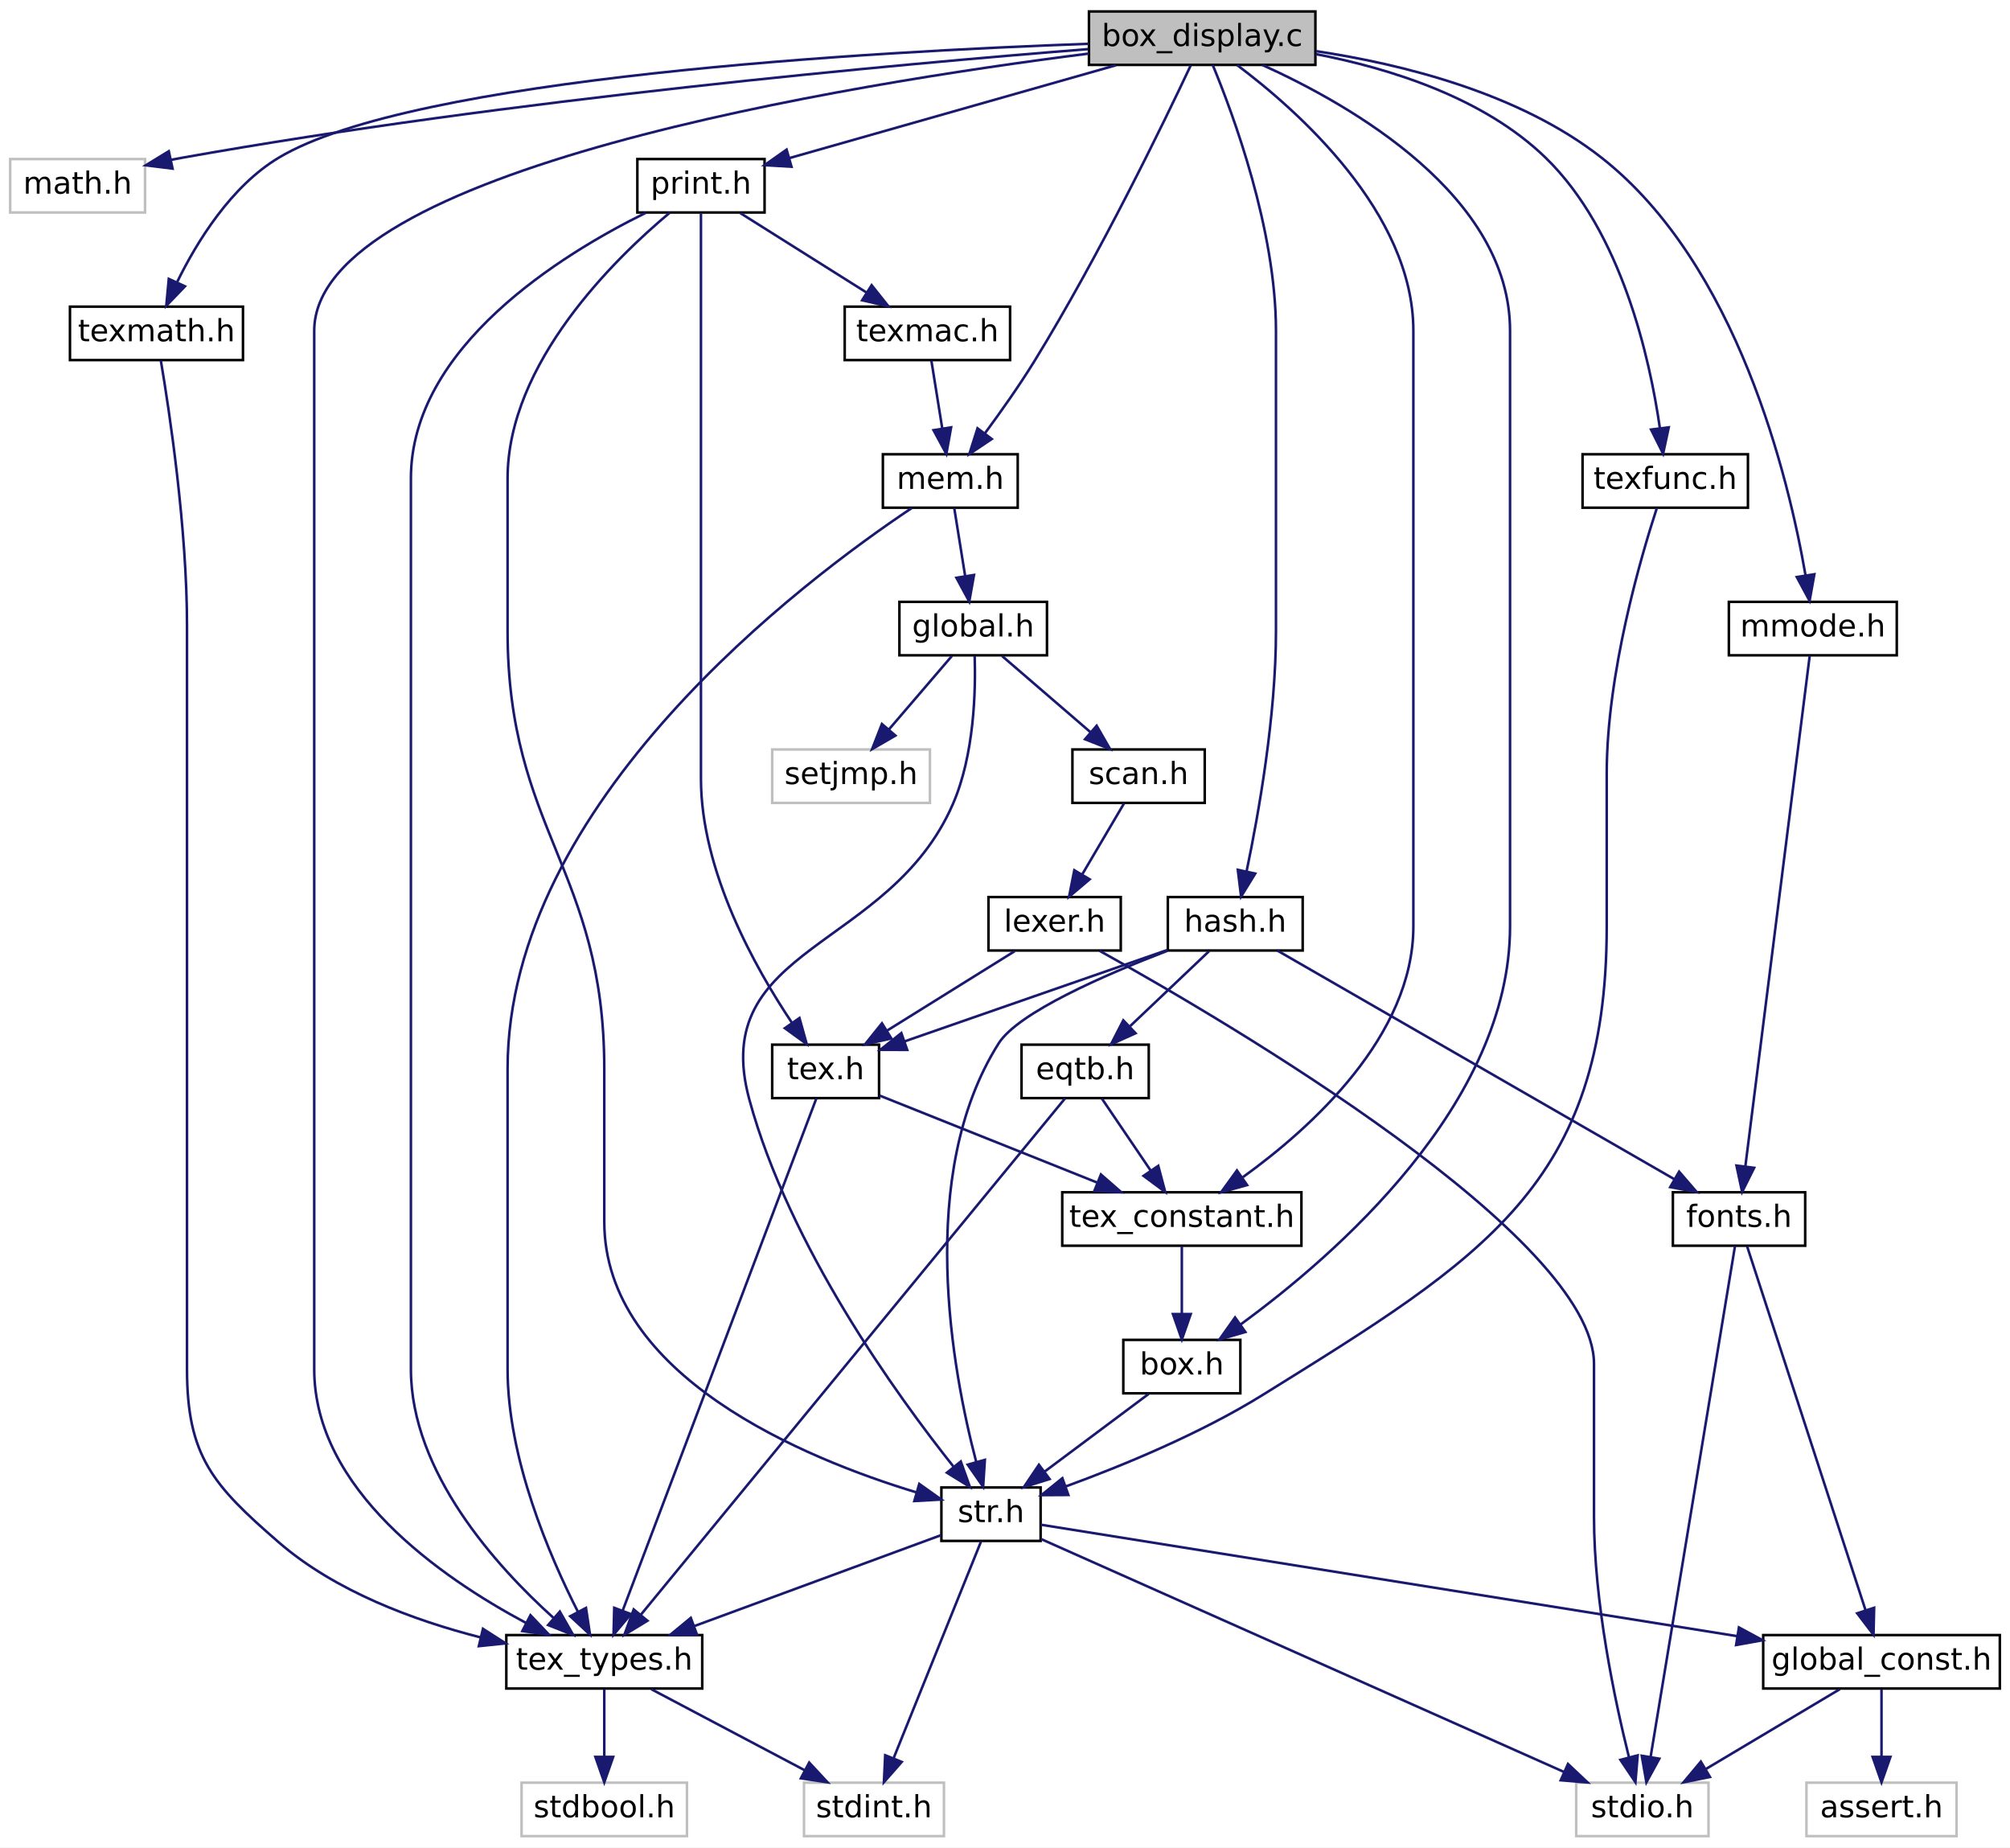
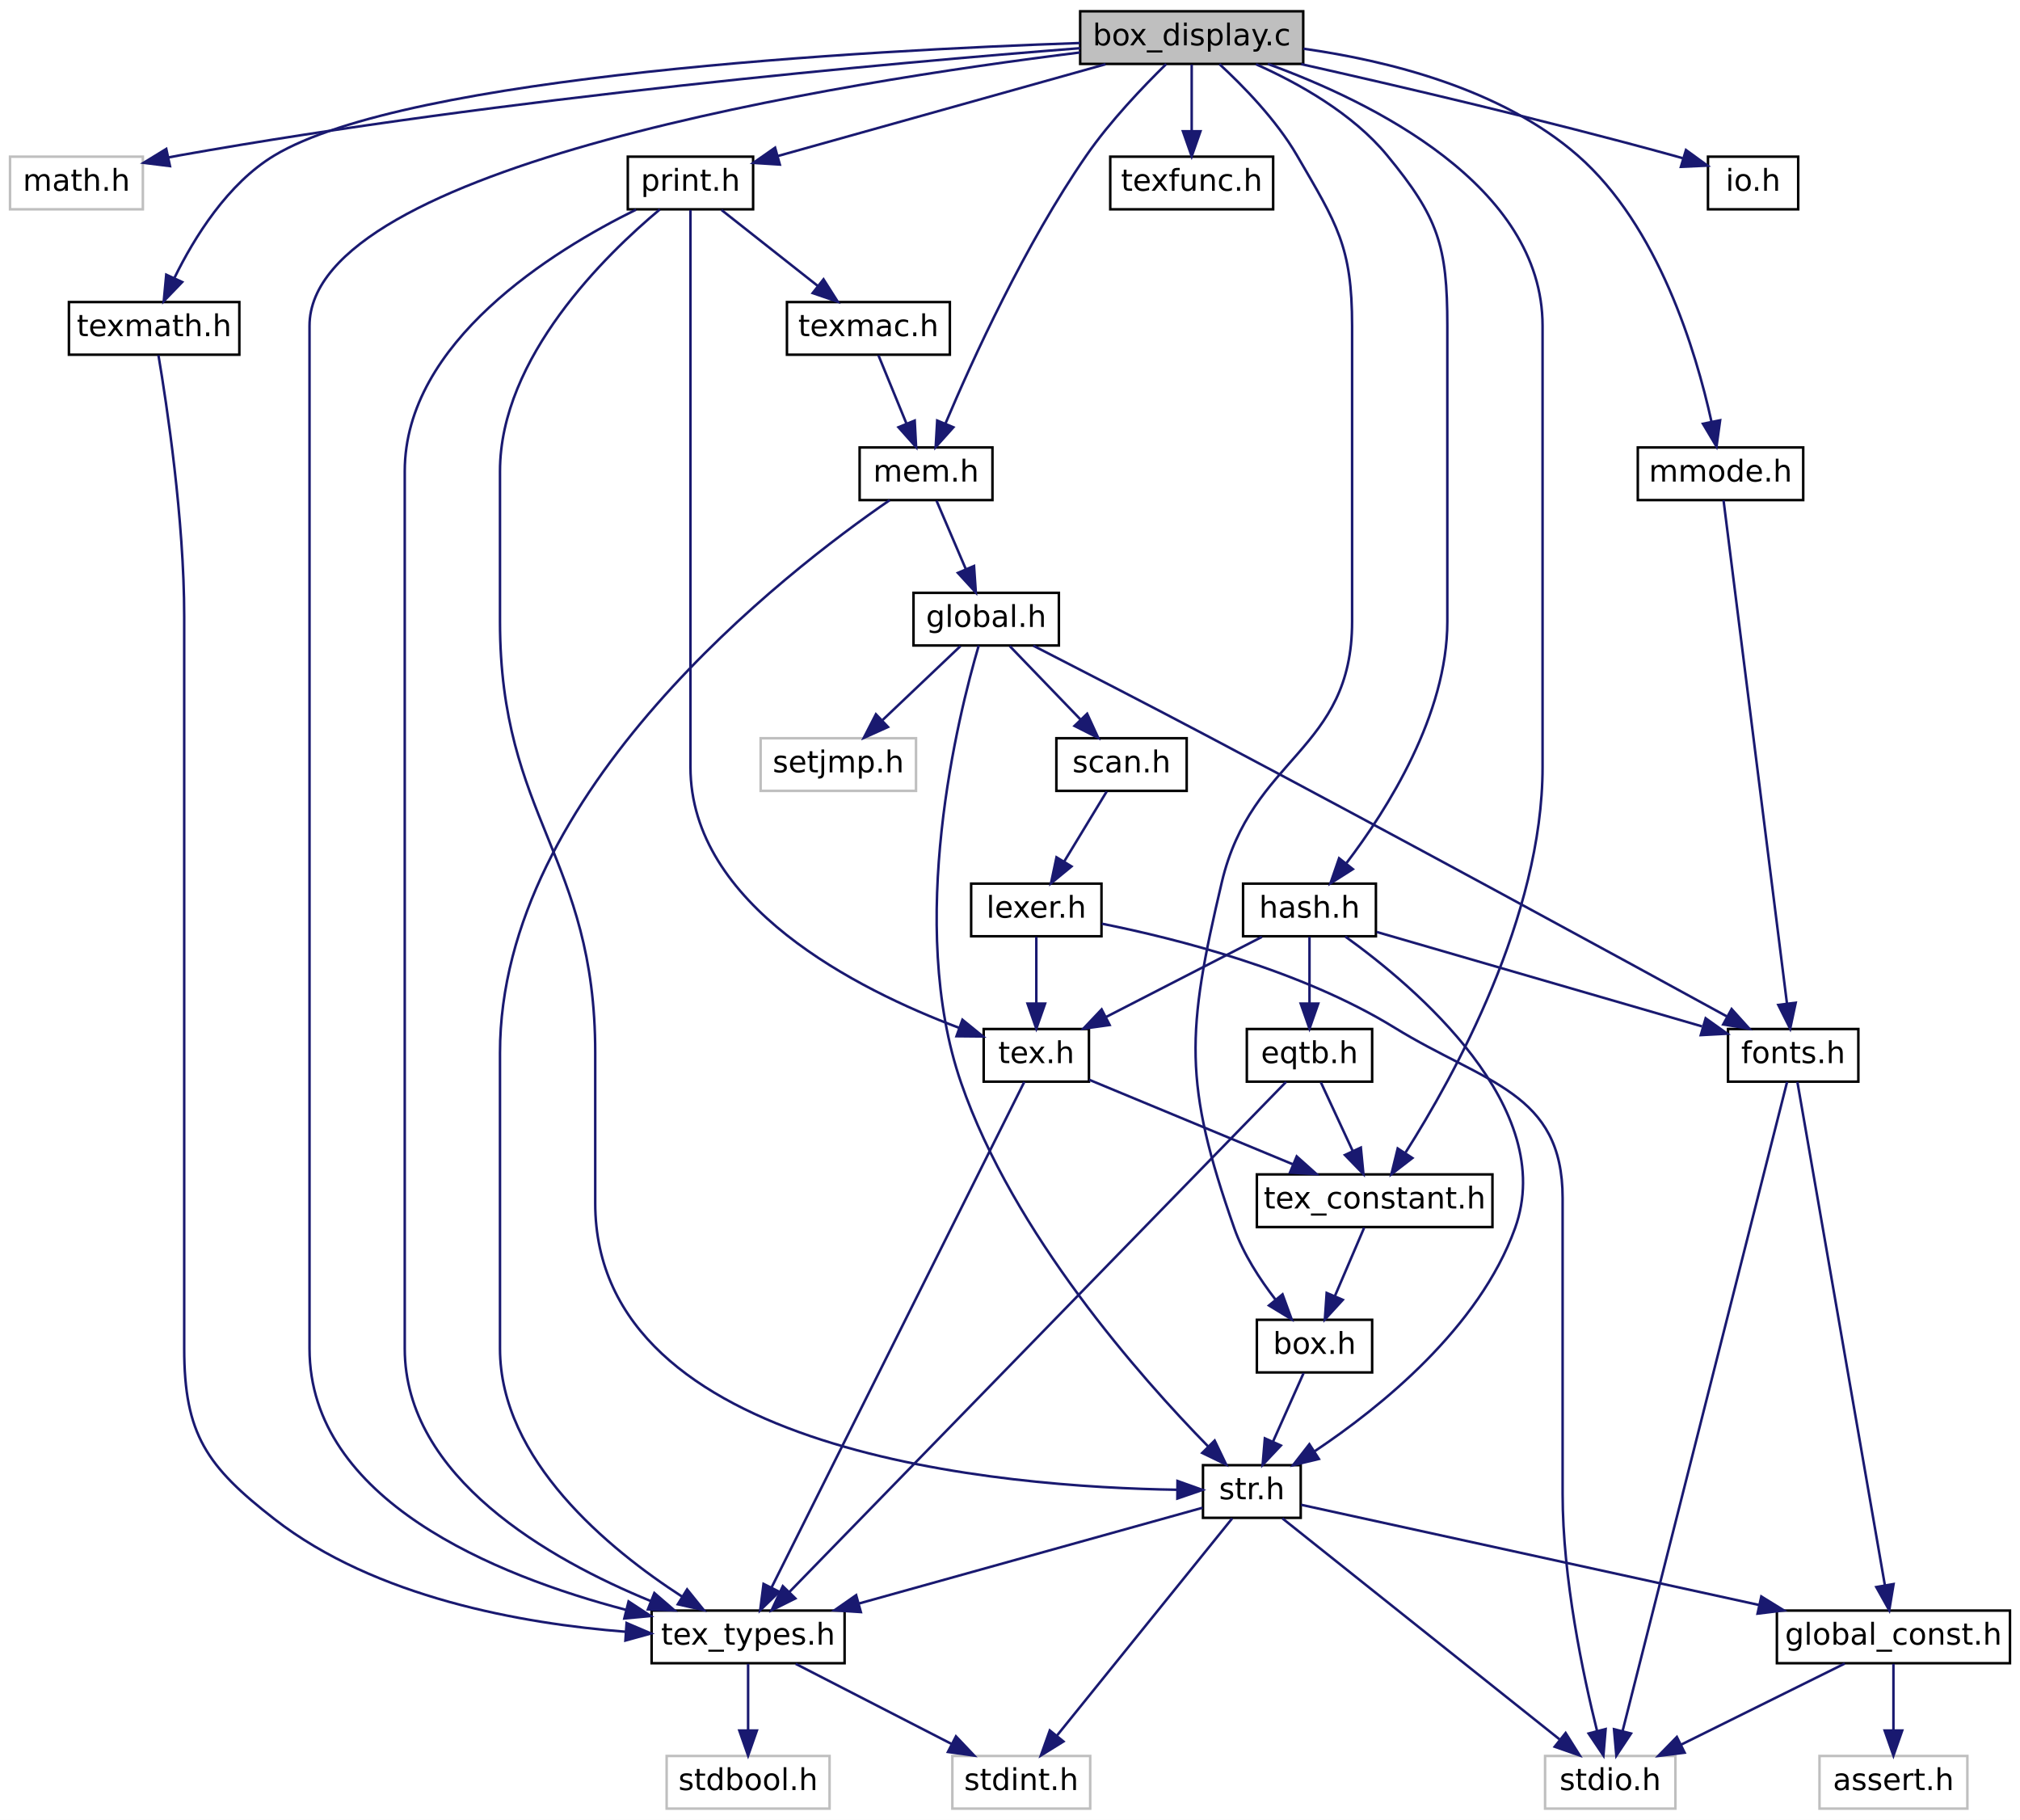
- <svg xmlns="http://www.w3.org/2000/svg" xmlns:xlink="http://www.w3.org/1999/xlink" width="790pt" height="726pt" viewBox="0.00 0.00 790.00 726.00">
+ <svg xmlns="http://www.w3.org/2000/svg" xmlns:xlink="http://www.w3.org/1999/xlink" width="806pt" height="726pt" viewBox="0.00 0.00 806.00 726.00">
  <g id="graph0" class="graph" transform="scale(1 1) rotate(0) translate(4 722)">
-     <polygon fill="white" stroke="transparent" points="-4,4 -4,-722 786,-722 786,4 -4,4" />
+     <polygon fill="white" stroke="transparent" points="-4,4 -4,-722 802,-722 802,4 -4,4" />
    <g id="node1" class="node">
      <g id="a_node1">
        <a xlink:title=" ">
-           <polygon fill="#bfbfbf" stroke="black" points="424,-696.5 424,-717.5 513,-717.5 513,-696.5 424,-696.5" />
-           <text text-anchor="middle" x="468.5" y="-703.9" font-family="DejaVuSans" font-size="12.00">box_display.c</text>
+           <polygon fill="#bfbfbf" stroke="black" points="427,-696.5 427,-717.5 516,-717.5 516,-696.5 427,-696.5" />
+           <text text-anchor="middle" x="471.5" y="-703.9" font-family="DejaVuSans" font-size="12.00">box_display.c</text>
        </a>
      </g>
    </g>
    <g id="node2" class="node">
      <g id="a_node2">
        <a xlink:title=" ">
          <polygon fill="white" stroke="#bfbfbf" points="0,-638.5 0,-659.5 53,-659.5 53,-638.5 0,-638.5" />
          <text text-anchor="middle" x="26.5" y="-645.9" font-family="DejaVuSans" font-size="12.00">math.h</text>
        </a>
      </g>
    </g>
    <g id="edge1" class="edge">
-       <path fill="none" stroke="midnightblue" d="M423.73,-702.7C349.35,-696.81 195.81,-682.91 67.5,-660 66.06,-659.74 64.59,-659.46 63.11,-659.17" />
-       <polygon fill="midnightblue" stroke="midnightblue" points="63.82,-655.74 53.3,-657.05 62.34,-662.58 63.82,-655.74" />
+       <path fill="none" stroke="midnightblue" d="M427,-702.78C352.29,-696.95 197.11,-683.09 67.5,-660 66.06,-659.74 64.59,-659.47 63.11,-659.17" />
+       <polygon fill="midnightblue" stroke="midnightblue" points="63.82,-655.74 53.3,-657.05 62.34,-662.59 63.82,-655.74" />
    </g>
    <g id="node3" class="node">
      <g id="a_node3">
        <a xlink:href="tex__types_8h.html" target="_top" xlink:title=" ">
-           <polygon fill="white" stroke="black" points="195,-58.5 195,-79.5 272,-79.5 272,-58.5 195,-58.5" />
-           <text text-anchor="middle" x="233.5" y="-65.9" font-family="DejaVuSans" font-size="12.00">tex_types.h</text>
+           <polygon fill="white" stroke="black" points="256,-58.5 256,-79.5 333,-79.5 333,-58.5 256,-58.5" />
+           <text text-anchor="middle" x="294.5" y="-65.9" font-family="DejaVuSans" font-size="12.00">tex_types.h</text>
        </a>
      </g>
    </g>
    <g id="edge2" class="edge">
-       <path fill="none" stroke="midnightblue" d="M423.94,-700.95C329.86,-689.04 119.5,-655.34 119.5,-592 119.5,-592 119.5,-592 119.5,-184 119.5,-136.8 168.97,-102.31 202.74,-84.27" />
-       <polygon fill="midnightblue" stroke="midnightblue" points="204.49,-87.31 211.79,-79.63 201.29,-81.08 204.49,-87.31" />
+       <path fill="none" stroke="midnightblue" d="M426.92,-701.07C332.2,-689.35 119.5,-655.91 119.5,-592 119.5,-592 119.5,-592 119.5,-184 119.5,-123.49 193.86,-93.43 245.64,-79.83" />
+       <polygon fill="midnightblue" stroke="midnightblue" points="246.81,-83.14 255.66,-77.33 245.11,-76.35 246.81,-83.14" />
    </g>
    <g id="node6" class="node">
      <g id="a_node6">
        <a xlink:href="tex__constant_8h.html" target="_top" xlink:title=" ">
-           <polygon fill="white" stroke="black" points="413.5,-232.5 413.5,-253.5 507.5,-253.5 507.5,-232.5 413.5,-232.5" />
-           <text text-anchor="middle" x="460.5" y="-239.9" font-family="DejaVuSans" font-size="12.00">tex_constant.h</text>
+           <polygon fill="white" stroke="black" points="497.5,-232.5 497.5,-253.5 591.5,-253.5 591.5,-232.5 497.5,-232.5" />
+           <text text-anchor="middle" x="544.5" y="-239.9" font-family="DejaVuSans" font-size="12.00">tex_constant.h</text>
        </a>
      </g>
    </g>
    <g id="edge5" class="edge">
-       <path fill="none" stroke="midnightblue" d="M482.21,-696.45C505.78,-678.78 551.5,-638.52 551.5,-592 551.5,-592 551.5,-592 551.5,-358 551.5,-315 511.46,-278.89 484.5,-259.44" />
-       <polygon fill="midnightblue" stroke="midnightblue" points="486.15,-256.33 475.94,-253.5 482.16,-262.08 486.15,-256.33" />
+       <path fill="none" stroke="midnightblue" d="M501.88,-696.49C543.05,-681.49 611.5,-648.11 611.5,-592 611.5,-592 611.5,-592 611.5,-416 611.5,-356.43 576.18,-292.69 556.83,-262.23" />
+       <polygon fill="midnightblue" stroke="midnightblue" points="559.56,-260.03 551.17,-253.57 553.7,-263.85 559.56,-260.03" />
    </g>
    <g id="node7" class="node">
      <g id="a_node7">
        <a xlink:href="box_8h.html" target="_top" xlink:title=" ">
-           <polygon fill="white" stroke="black" points="437.5,-174.5 437.5,-195.5 483.5,-195.5 483.5,-174.5 437.5,-174.5" />
-           <text text-anchor="middle" x="460.5" y="-181.9" font-family="DejaVuSans" font-size="12.00">box.h</text>
-         </a>
-       </g>
-     </g>
-     <g id="edge46" class="edge">
-       <path fill="none" stroke="midnightblue" d="M492.12,-696.49C527.33,-680.57 589.5,-644.96 589.5,-592 589.5,-592 589.5,-592 589.5,-358 589.5,-288.2 520.66,-228.59 483.56,-201.53" />
-       <polygon fill="midnightblue" stroke="midnightblue" points="485.48,-198.6 475.3,-195.67 481.42,-204.31 485.48,-198.6" />
+           <polygon fill="white" stroke="black" points="497.5,-174.5 497.5,-195.5 543.5,-195.5 543.5,-174.5 497.5,-174.5" />
+           <text text-anchor="middle" x="520.5" y="-181.9" font-family="DejaVuSans" font-size="12.00">box.h</text>
+         </a>
+       </g>
+     </g>
+     <g id="edge47" class="edge">
+       <path fill="none" stroke="midnightblue" d="M482.57,-696.43C491.98,-687.76 505.24,-674.21 513.5,-660 529.46,-632.54 535.5,-623.76 535.5,-592 535.5,-592 535.5,-592 535.5,-474 535.5,-422.32 495.37,-420.3 483.5,-370 469.4,-310.27 468.13,-289.89 488.5,-232 492.1,-221.76 498.65,-211.7 504.89,-203.62" />
+       <polygon fill="midnightblue" stroke="midnightblue" points="507.74,-205.65 511.38,-195.7 502.33,-201.21 507.74,-205.65" />
    </g>
    <g id="node12" class="node">
      <g id="a_node12">
        <a xlink:href="mem_8h.html" target="_top" xlink:title=" ">
-           <polygon fill="white" stroke="black" points="343,-522.5 343,-543.5 396,-543.5 396,-522.5 343,-522.5" />
-           <text text-anchor="middle" x="369.5" y="-529.9" font-family="DejaVuSans" font-size="12.00">mem.h</text>
+           <polygon fill="white" stroke="black" points="339,-522.5 339,-543.5 392,-543.5 392,-522.5 339,-522.5" />
+           <text text-anchor="middle" x="365.5" y="-529.9" font-family="DejaVuSans" font-size="12.00">mem.h</text>
        </a>
      </g>
    </g>
    <g id="edge14" class="edge">
-       <path fill="none" stroke="midnightblue" d="M463.98,-696.26C453.86,-674.77 428.29,-621.83 402.5,-580 396.59,-570.41 389.36,-560.2 383.18,-551.83" />
-       <polygon fill="midnightblue" stroke="midnightblue" points="385.8,-549.49 376.99,-543.6 380.2,-553.7 385.8,-549.49" />
-     </g>
-     <g id="node18" class="node">
-       <g id="a_node18">
-         <a xlink:href="texfunc_8h.html" target="_top" xlink:title=" ">
-           <polygon fill="white" stroke="black" points="618,-522.5 618,-543.5 683,-543.5 683,-522.5 618,-522.5" />
-           <text text-anchor="middle" x="650.5" y="-529.9" font-family="DejaVuSans" font-size="12.00">texfunc.h</text>
-         </a>
-       </g>
-     </g>
-     <g id="edge25" class="edge">
-       <path fill="none" stroke="midnightblue" d="M513.12,-700.75C542.22,-695.15 579.17,-683.64 603.5,-660 633.37,-630.97 644.44,-581.2 648.4,-553.7" />
-       <polygon fill="midnightblue" stroke="midnightblue" points="651.88,-554.08 649.66,-543.72 644.93,-553.2 651.88,-554.08" />
+       <path fill="none" stroke="midnightblue" d="M461.32,-696.44C452.25,-687.56 438.97,-673.7 429.5,-660 404.97,-624.53 383.95,-578.36 373.19,-552.91" />
+       <polygon fill="midnightblue" stroke="midnightblue" points="376.41,-551.55 369.34,-543.66 369.95,-554.23 376.41,-551.55" />
    </g>
    <g id="node19" class="node">
      <g id="a_node19">
+         <a xlink:href="texfunc_8h.html" target="_top" xlink:title=" ">
+           <polygon fill="white" stroke="black" points="439,-638.5 439,-659.5 504,-659.5 504,-638.5 439,-638.5" />
+           <text text-anchor="middle" x="471.5" y="-645.9" font-family="DejaVuSans" font-size="12.00">texfunc.h</text>
+         </a>
+       </g>
+     </g>
+     <g id="edge28" class="edge">
+       <path fill="none" stroke="midnightblue" d="M471.5,-696.25C471.5,-688.94 471.5,-678.69 471.5,-669.7" />
+       <polygon fill="midnightblue" stroke="midnightblue" points="475,-669.64 471.5,-659.64 468,-669.64 475,-669.64" />
+     </g>
+     <g id="node20" class="node">
+       <g id="a_node20">
        <a xlink:href="texmath_8h.html" target="_top" xlink:title=" ">
          <polygon fill="white" stroke="black" points="23.5,-580.5 23.5,-601.5 91.5,-601.5 91.5,-580.5 23.5,-580.5" />
          <text text-anchor="middle" x="57.5" y="-587.9" font-family="DejaVuSans" font-size="12.00">texmath.h</text>
        </a>
      </g>
    </g>
-     <g id="edge27" class="edge">
-       <path fill="none" stroke="midnightblue" d="M423.9,-704.79C339.08,-701.76 158.25,-691.7 105.5,-660 86.8,-648.77 73.47,-627.14 65.67,-611.28" />
-       <polygon fill="midnightblue" stroke="midnightblue" points="68.7,-609.49 61.35,-601.86 62.34,-612.41 68.7,-609.49" />
-     </g>
-     <g id="node20" class="node">
-       <g id="a_node20">
+     <g id="edge29" class="edge">
+       <path fill="none" stroke="midnightblue" d="M426.87,-704.84C341.49,-701.9 158.76,-691.97 105.5,-660 86.8,-648.78 73.46,-627.15 65.67,-611.29" />
+       <polygon fill="midnightblue" stroke="midnightblue" points="68.7,-609.49 61.34,-601.86 62.33,-612.41 68.7,-609.49" />
+     </g>
+     <g id="node21" class="node">
+       <g id="a_node21">
        <a xlink:href="print_8h.html" target="_top" xlink:title=" ">
          <polygon fill="white" stroke="black" points="246.5,-638.5 246.5,-659.5 296.5,-659.5 296.5,-638.5 246.5,-638.5" />
          <text text-anchor="middle" x="271.5" y="-645.9" font-family="DejaVuSans" font-size="12.00">print.h</text>
        </a>
      </g>
    </g>
-     <g id="edge29" class="edge">
-       <path fill="none" stroke="midnightblue" d="M434.63,-696.37C398.74,-686.17 342.33,-670.13 306.14,-659.85" />
-       <polygon fill="midnightblue" stroke="midnightblue" points="307.08,-656.48 296.5,-657.11 305.16,-663.21 307.08,-656.48" />
-     </g>
-     <g id="node22" class="node">
-       <g id="a_node22">
+     <g id="edge31" class="edge">
+       <path fill="none" stroke="midnightblue" d="M437.12,-696.37C400.57,-686.14 343.09,-670.04 306.36,-659.76" />
+       <polygon fill="midnightblue" stroke="midnightblue" points="307.16,-656.35 296.58,-657.02 305.27,-663.09 307.16,-656.35" />
+     </g>
+     <g id="node23" class="node">
+       <g id="a_node23">
        <a xlink:href="hash_8h.html" target="_top" xlink:title=" ">
-           <polygon fill="white" stroke="black" points="455,-348.5 455,-369.5 508,-369.5 508,-348.5 455,-348.5" />
-           <text text-anchor="middle" x="481.5" y="-355.9" font-family="DejaVuSans" font-size="12.00">hash.h</text>
-         </a>
-       </g>
-     </g>
-     <g id="edge35" class="edge">
-       <path fill="none" stroke="midnightblue" d="M472.65,-696.45C480.67,-677.12 497.5,-631.82 497.5,-592 497.5,-592 497.5,-592 497.5,-474 497.5,-440.66 490.71,-402.36 485.97,-379.73" />
-       <polygon fill="midnightblue" stroke="midnightblue" points="489.34,-378.72 483.79,-369.7 482.5,-380.21 489.34,-378.72" />
+           <polygon fill="white" stroke="black" points="492,-348.5 492,-369.5 545,-369.5 545,-348.5 492,-348.5" />
+           <text text-anchor="middle" x="518.5" y="-355.9" font-family="DejaVuSans" font-size="12.00">hash.h</text>
+         </a>
+       </g>
+     </g>
+     <g id="edge37" class="edge">
+       <path fill="none" stroke="midnightblue" d="M497.15,-696.37C514.12,-688.81 535.71,-676.75 549.5,-660 569.87,-635.25 573.5,-624.05 573.5,-592 573.5,-592 573.5,-592 573.5,-474 573.5,-436.89 549.57,-399.13 533.28,-377.73" />
+       <polygon fill="midnightblue" stroke="midnightblue" points="535.8,-375.28 526.85,-369.61 530.31,-379.62 535.8,-375.28" />
    </g>
    <g id="node25" class="node">
      <g id="a_node25">
        <a xlink:href="mmode_8h.html" target="_top" xlink:title=" ">
-           <polygon fill="white" stroke="black" points="675.5,-464.5 675.5,-485.5 741.5,-485.5 741.5,-464.5 675.5,-464.5" />
-           <text text-anchor="middle" x="708.5" y="-471.9" font-family="DejaVuSans" font-size="12.00">mmode.h</text>
+           <polygon fill="white" stroke="black" points="649.5,-522.5 649.5,-543.5 715.5,-543.5 715.5,-522.5 649.5,-522.5" />
+           <text text-anchor="middle" x="682.5" y="-529.9" font-family="DejaVuSans" font-size="12.00">mmode.h</text>
        </a>
      </g>
    </g>
    <g id="edge44" class="edge">
-       <path fill="none" stroke="midnightblue" d="M513.19,-701.91C547.05,-696.82 593.12,-685.45 625.5,-660 678.92,-618.02 699.03,-534.1 705.65,-495.84" />
-       <polygon fill="midnightblue" stroke="midnightblue" points="709.11,-496.35 707.23,-485.93 702.2,-495.25 709.11,-496.35" />
+       <path fill="none" stroke="midnightblue" d="M516.07,-702.57C549.67,-697.84 595.03,-686.62 625.5,-660 657.76,-631.81 672.74,-581.71 678.86,-553.94" />
+       <polygon fill="midnightblue" stroke="midnightblue" points="682.35,-554.34 680.9,-543.84 675.49,-552.95 682.35,-554.34" />
+     </g>
+     <g id="node26" class="node">
+       <g id="a_node26">
+         <a xlink:href="io_8h.html" target="_top" xlink:title=" ">
+           <polygon fill="white" stroke="black" points="677.5,-638.5 677.5,-659.5 713.5,-659.5 713.5,-638.5 677.5,-638.5" />
+           <text text-anchor="middle" x="695.5" y="-645.9" font-family="DejaVuSans" font-size="12.00">io.h</text>
+         </a>
+       </g>
+     </g>
+     <g id="edge46" class="edge">
+       <path fill="none" stroke="midnightblue" d="M515.18,-696.42C554.24,-687.65 612.94,-673.94 663.5,-660 664.76,-659.65 666.05,-659.29 667.35,-658.91" />
+       <polygon fill="midnightblue" stroke="midnightblue" points="668.72,-662.16 677.29,-655.93 666.7,-655.45 668.72,-662.16" />
    </g>
    <g id="node4" class="node">
      <g id="a_node4">
        <a xlink:title=" ">
-           <polygon fill="white" stroke="#bfbfbf" points="201,-0.5 201,-21.5 266,-21.5 266,-0.5 201,-0.5" />
-           <text text-anchor="middle" x="233.5" y="-7.9" font-family="DejaVuSans" font-size="12.00">stdbool.h</text>
+           <polygon fill="white" stroke="#bfbfbf" points="262,-0.5 262,-21.5 327,-21.5 327,-0.5 262,-0.5" />
+           <text text-anchor="middle" x="294.5" y="-7.9" font-family="DejaVuSans" font-size="12.00">stdbool.h</text>
        </a>
      </g>
    </g>
    <g id="edge3" class="edge">
-       <path fill="none" stroke="midnightblue" d="M233.5,-58.25C233.5,-50.94 233.5,-40.69 233.5,-31.7" />
-       <polygon fill="midnightblue" stroke="midnightblue" points="237,-31.64 233.5,-21.64 230,-31.64 237,-31.64" />
+       <path fill="none" stroke="midnightblue" d="M294.5,-58.25C294.5,-50.94 294.5,-40.69 294.5,-31.7" />
+       <polygon fill="midnightblue" stroke="midnightblue" points="298,-31.64 294.5,-21.64 291,-31.64 298,-31.64" />
    </g>
    <g id="node5" class="node">
      <g id="a_node5">
        <a xlink:title=" ">
-           <polygon fill="white" stroke="#bfbfbf" points="312,-0.5 312,-21.5 367,-21.5 367,-0.5 312,-0.5" />
-           <text text-anchor="middle" x="339.5" y="-7.9" font-family="DejaVuSans" font-size="12.00">stdint.h</text>
+           <polygon fill="white" stroke="#bfbfbf" points="376,-0.5 376,-21.5 431,-21.5 431,-0.5 376,-0.5" />
+           <text text-anchor="middle" x="403.5" y="-7.9" font-family="DejaVuSans" font-size="12.00">stdint.h</text>
        </a>
      </g>
    </g>
    <g id="edge4" class="edge">
-       <path fill="none" stroke="midnightblue" d="M251.96,-58.25C268.61,-49.45 293.3,-36.41 312.22,-26.41" />
-       <polygon fill="midnightblue" stroke="midnightblue" points="314.04,-29.41 321.25,-21.64 310.77,-23.22 314.04,-29.41" />
+       <path fill="none" stroke="midnightblue" d="M313.49,-58.25C330.68,-49.41 356.22,-36.29 375.71,-26.28" />
+       <polygon fill="midnightblue" stroke="midnightblue" points="377.44,-29.33 384.73,-21.64 374.24,-23.1 377.44,-29.33" />
    </g>
    <g id="edge6" class="edge">
-       <path fill="none" stroke="midnightblue" d="M460.5,-232.25C460.5,-224.94 460.5,-214.69 460.5,-205.7" />
-       <polygon fill="midnightblue" stroke="midnightblue" points="464,-205.64 460.5,-195.64 457,-205.64 464,-205.64" />
+       <path fill="none" stroke="midnightblue" d="M540.32,-232.25C537.12,-224.78 532.6,-214.24 528.69,-205.11" />
+       <polygon fill="midnightblue" stroke="midnightblue" points="531.79,-203.46 524.63,-195.64 525.35,-206.21 531.79,-203.46" />
    </g>
    <g id="node8" class="node">
      <g id="a_node8">
        <a xlink:href="str_8h.html" target="_top" xlink:title=" ">
-           <polygon fill="white" stroke="black" points="366,-116.5 366,-137.5 405,-137.5 405,-116.5 366,-116.5" />
-           <text text-anchor="middle" x="385.5" y="-123.9" font-family="DejaVuSans" font-size="12.00">str.h</text>
+           <polygon fill="white" stroke="black" points="476,-116.5 476,-137.5 515,-137.5 515,-116.5 476,-116.5" />
+           <text text-anchor="middle" x="495.5" y="-123.9" font-family="DejaVuSans" font-size="12.00">str.h</text>
        </a>
      </g>
    </g>
    <g id="edge7" class="edge">
-       <path fill="none" stroke="midnightblue" d="M447.44,-174.25C436.14,-165.81 419.62,-153.47 406.47,-143.66" />
-       <polygon fill="midnightblue" stroke="midnightblue" points="408.52,-140.82 398.41,-137.64 404.33,-146.43 408.52,-140.82" />
+       <path fill="none" stroke="midnightblue" d="M516.15,-174.25C512.78,-166.7 508.01,-156.02 503.9,-146.82" />
+       <polygon fill="midnightblue" stroke="midnightblue" points="507.08,-145.35 499.8,-137.64 500.69,-148.2 507.08,-145.35" />
    </g>
    <g id="edge13" class="edge">
-       <path fill="none" stroke="midnightblue" d="M365.94,-118.79C341.52,-109.8 299.29,-94.24 269.08,-83.11" />
-       <polygon fill="midnightblue" stroke="midnightblue" points="269.93,-79.69 259.33,-79.52 267.51,-86.26 269.93,-79.69" />
+       <path fill="none" stroke="midnightblue" d="M475.86,-120.53C444.31,-111.74 381.55,-94.25 338.79,-82.34" />
+       <polygon fill="midnightblue" stroke="midnightblue" points="339.49,-78.9 328.92,-79.59 337.61,-85.65 339.49,-78.9" />
    </g>
    <g id="edge9" class="edge">
-       <path fill="none" stroke="midnightblue" d="M381.58,-116.28C373.97,-97.43 357.1,-55.62 347.19,-31.05" />
-       <polygon fill="midnightblue" stroke="midnightblue" points="350.4,-29.66 343.41,-21.69 343.91,-32.28 350.4,-29.66" />
+       <path fill="none" stroke="midnightblue" d="M487.66,-116.28C472.18,-97.1 437.49,-54.12 417.83,-29.75" />
+       <polygon fill="midnightblue" stroke="midnightblue" points="420.33,-27.28 411.32,-21.69 414.88,-31.68 420.33,-27.28" />
    </g>
    <g id="node9" class="node">
      <g id="a_node9">
        <a xlink:title=" ">
-           <polygon fill="white" stroke="#bfbfbf" points="615.5,-0.5 615.5,-21.5 667.5,-21.5 667.5,-0.5 615.5,-0.5" />
-           <text text-anchor="middle" x="641.5" y="-7.9" font-family="DejaVuSans" font-size="12.00">stdio.h</text>
+           <polygon fill="white" stroke="#bfbfbf" points="612.5,-0.5 612.5,-21.5 664.5,-21.5 664.5,-0.5 612.5,-0.5" />
+           <text text-anchor="middle" x="638.5" y="-7.9" font-family="DejaVuSans" font-size="12.00">stdio.h</text>
        </a>
      </g>
    </g>
    <g id="edge8" class="edge">
-       <path fill="none" stroke="midnightblue" d="M405.16,-117.24C449.47,-97.51 557.4,-49.45 610.69,-25.72" />
-       <polygon fill="midnightblue" stroke="midnightblue" points="612.27,-28.85 619.98,-21.58 609.42,-22.45 612.27,-28.85" />
+       <path fill="none" stroke="midnightblue" d="M507.69,-116.28C532.28,-96.68 588.04,-52.23 618.21,-28.18" />
+       <polygon fill="midnightblue" stroke="midnightblue" points="620.7,-30.67 626.34,-21.69 616.34,-25.19 620.7,-30.67" />
    </g>
    <g id="node10" class="node">
      <g id="a_node10">
        <a xlink:href="global__const_8h.html" target="_top" xlink:title=" ">
-           <polygon fill="white" stroke="black" points="689,-58.5 689,-79.5 782,-79.5 782,-58.5 689,-58.5" />
-           <text text-anchor="middle" x="735.5" y="-65.9" font-family="DejaVuSans" font-size="12.00">global_const.h</text>
+           <polygon fill="white" stroke="black" points="705,-58.5 705,-79.5 798,-79.5 798,-58.5 705,-58.5" />
+           <text text-anchor="middle" x="751.5" y="-65.9" font-family="DejaVuSans" font-size="12.00">global_const.h</text>
        </a>
      </g>
    </g>
    <g id="edge10" class="edge">
-       <path fill="none" stroke="midnightblue" d="M405.07,-122.87C456.84,-114.59 598.9,-91.86 678.87,-79.06" />
-       <polygon fill="midnightblue" stroke="midnightblue" points="679.46,-82.51 688.78,-77.47 678.35,-75.6 679.46,-82.51" />
+       <path fill="none" stroke="midnightblue" d="M515.16,-121.7C553.82,-113.24 640.9,-94.19 697.88,-81.73" />
+       <polygon fill="midnightblue" stroke="midnightblue" points="698.78,-85.12 707.8,-79.56 697.28,-78.28 698.78,-85.12" />
    </g>
    <g id="edge12" class="edge">
-       <path fill="none" stroke="midnightblue" d="M719.13,-58.25C704.57,-49.57 683.07,-36.76 666.38,-26.82" />
-       <polygon fill="midnightblue" stroke="midnightblue" points="668.07,-23.75 657.69,-21.64 664.49,-29.77 668.07,-23.75" />
+       <path fill="none" stroke="midnightblue" d="M732.07,-58.37C714.1,-49.46 687.16,-36.11 666.79,-26.02" />
+       <polygon fill="midnightblue" stroke="midnightblue" points="668.19,-22.81 657.67,-21.5 665.08,-29.08 668.19,-22.81" />
    </g>
    <g id="node11" class="node">
      <g id="a_node11">
        <a xlink:title=" ">
-           <polygon fill="white" stroke="#bfbfbf" points="706,-0.5 706,-21.5 765,-21.5 765,-0.5 706,-0.5" />
-           <text text-anchor="middle" x="735.5" y="-7.9" font-family="DejaVuSans" font-size="12.00">assert.h</text>
+           <polygon fill="white" stroke="#bfbfbf" points="722,-0.5 722,-21.5 781,-21.5 781,-0.5 722,-0.5" />
+           <text text-anchor="middle" x="751.5" y="-7.9" font-family="DejaVuSans" font-size="12.00">assert.h</text>
        </a>
      </g>
    </g>
    <g id="edge11" class="edge">
-       <path fill="none" stroke="midnightblue" d="M735.5,-58.25C735.5,-50.94 735.5,-40.69 735.5,-31.7" />
-       <polygon fill="midnightblue" stroke="midnightblue" points="739,-31.64 735.5,-21.64 732,-31.64 739,-31.64" />
+       <path fill="none" stroke="midnightblue" d="M751.5,-58.25C751.5,-50.94 751.5,-40.69 751.5,-31.7" />
+       <polygon fill="midnightblue" stroke="midnightblue" points="755,-31.64 751.5,-21.64 748,-31.64 755,-31.64" />
    </g>
    <g id="edge15" class="edge">
-       <path fill="none" stroke="midnightblue" d="M354.36,-522.37C312.03,-494.14 195.5,-406.9 195.5,-302 195.5,-302 195.5,-302 195.5,-184 195.5,-148.9 211.91,-110.7 223.16,-88.63" />
-       <polygon fill="midnightblue" stroke="midnightblue" points="226.31,-90.17 227.89,-79.7 220.12,-86.9 226.31,-90.17" />
+       <path fill="none" stroke="midnightblue" d="M351.01,-522.49C309.9,-494.24 195.5,-406.27 195.5,-302 195.5,-302 195.5,-302 195.5,-184 195.5,-139.58 238.88,-104.01 268.21,-85.04" />
+       <polygon fill="midnightblue" stroke="midnightblue" points="270.16,-87.95 276.8,-79.7 266.46,-82.01 270.16,-87.95" />
    </g>
    <g id="node13" class="node">
      <g id="a_node13">
        <a xlink:href="global_8h.html" target="_top" xlink:title=" ">
-           <polygon fill="white" stroke="black" points="349.5,-464.5 349.5,-485.5 407.5,-485.5 407.5,-464.5 349.5,-464.5" />
-           <text text-anchor="middle" x="378.5" y="-471.9" font-family="DejaVuSans" font-size="12.00">global.h</text>
+           <polygon fill="white" stroke="black" points="360.5,-464.5 360.5,-485.5 418.5,-485.5 418.5,-464.5 360.5,-464.5" />
+           <text text-anchor="middle" x="389.5" y="-471.9" font-family="DejaVuSans" font-size="12.00">global.h</text>
        </a>
      </g>
    </g>
    <g id="edge16" class="edge">
-       <path fill="none" stroke="midnightblue" d="M371.07,-522.25C372.24,-514.94 373.89,-504.69 375.33,-495.7" />
-       <polygon fill="midnightblue" stroke="midnightblue" points="378.82,-496.07 376.95,-485.64 371.91,-494.96 378.82,-496.07" />
+       <path fill="none" stroke="midnightblue" d="M369.68,-522.25C372.88,-514.78 377.4,-504.24 381.31,-495.11" />
+       <polygon fill="midnightblue" stroke="midnightblue" points="384.65,-496.21 385.37,-485.64 378.21,-493.46 384.65,-496.21" />
    </g>
    <g id="edge18" class="edge">
-       <path fill="none" stroke="midnightblue" d="M379.08,-464.31C379.52,-450.69 378.96,-425.4 370.5,-406 345.47,-348.59 274.09,-350.44 290.5,-290 306.22,-232.12 348.41,-173.76 370.9,-145.51" />
-       <polygon fill="midnightblue" stroke="midnightblue" points="373.62,-147.71 377.2,-137.74 368.18,-143.31 373.62,-147.71" />
+       <path fill="none" stroke="midnightblue" d="M386.52,-464.46C378.34,-436.63 357.54,-353.49 379.5,-290 400.29,-229.9 451.05,-172.57 478.01,-145.03" />
+       <polygon fill="midnightblue" stroke="midnightblue" points="480.66,-147.32 485.24,-137.77 475.7,-142.38 480.66,-147.32" />
    </g>
    <g id="node14" class="node">
      <g id="a_node14">
        <a xlink:title=" ">
          <polygon fill="white" stroke="#bfbfbf" points="299.5,-406.5 299.5,-427.5 361.5,-427.5 361.5,-406.5 299.5,-406.5" />
          <text text-anchor="middle" x="330.5" y="-413.9" font-family="DejaVuSans" font-size="12.00">setjmp.h</text>
        </a>
      </g>
    </g>
    <g id="edge17" class="edge">
-       <path fill="none" stroke="midnightblue" d="M370.14,-464.25C363.32,-456.3 353.53,-444.87 345.38,-435.37" />
-       <polygon fill="midnightblue" stroke="midnightblue" points="347.93,-432.96 338.77,-427.64 342.62,-437.51 347.93,-432.96" />
+       <path fill="none" stroke="midnightblue" d="M379.22,-464.25C370.68,-456.14 358.32,-444.41 348.19,-434.79" />
+       <polygon fill="midnightblue" stroke="midnightblue" points="350.32,-431.99 340.66,-427.64 345.5,-437.07 350.32,-431.99" />
    </g>
    <g id="node15" class="node">
      <g id="a_node15">
        <a xlink:href="scan_8h.html" target="_top" xlink:title=" ">
          <polygon fill="white" stroke="black" points="417.5,-406.5 417.5,-427.5 469.5,-427.5 469.5,-406.5 417.5,-406.5" />
          <text text-anchor="middle" x="443.5" y="-413.9" font-family="DejaVuSans" font-size="12.00">scan.h</text>
        </a>
      </g>
    </g>
    <g id="edge19" class="edge">
-       <path fill="none" stroke="midnightblue" d="M389.82,-464.25C399.42,-455.97 413.39,-443.94 424.67,-434.22" />
-       <polygon fill="midnightblue" stroke="midnightblue" points="427.02,-436.82 432.31,-427.64 422.45,-431.52 427.02,-436.82" />
+       <path fill="none" stroke="midnightblue" d="M398.91,-464.25C406.65,-456.22 417.81,-444.64 427.03,-435.08" />
+       <polygon fill="midnightblue" stroke="midnightblue" points="429.78,-437.27 434.2,-427.64 424.74,-432.41 429.78,-437.27" />
+     </g>
+     <g id="node18" class="node">
+       <g id="a_node18">
+         <a xlink:href="fonts_8h.html" target="_top" xlink:title=" ">
+           <polygon fill="white" stroke="black" points="685.5,-290.5 685.5,-311.5 737.5,-311.5 737.5,-290.5 685.5,-290.5" />
+           <text text-anchor="middle" x="711.5" y="-297.9" font-family="DejaVuSans" font-size="12.00">fonts.h</text>
+         </a>
+       </g>
+     </g>
+     <g id="edge25" class="edge">
+       <path fill="none" stroke="midnightblue" d="M408.31,-464.41C426.35,-455.17 454.36,-440.76 478.5,-428 553.71,-388.23 641.91,-340.14 685.04,-316.52" />
+       <polygon fill="midnightblue" stroke="midnightblue" points="686.93,-319.47 694.02,-311.6 683.57,-313.33 686.93,-319.47" />
    </g>
    <g id="node16" class="node">
      <g id="a_node16">
        <a xlink:href="lexer_8h.html" target="_top" xlink:title=" ">
-           <polygon fill="white" stroke="black" points="384.5,-348.5 384.5,-369.5 436.5,-369.5 436.5,-348.5 384.5,-348.5" />
-           <text text-anchor="middle" x="410.5" y="-355.9" font-family="DejaVuSans" font-size="12.00">lexer.h</text>
+           <polygon fill="white" stroke="black" points="383.5,-348.5 383.5,-369.5 435.5,-369.5 435.5,-348.5 383.5,-348.5" />
+           <text text-anchor="middle" x="409.5" y="-355.9" font-family="DejaVuSans" font-size="12.00">lexer.h</text>
        </a>
      </g>
    </g>
    <g id="edge20" class="edge">
-       <path fill="none" stroke="midnightblue" d="M437.75,-406.25C433.26,-398.62 426.88,-387.79 421.42,-378.53" />
-       <polygon fill="midnightblue" stroke="midnightblue" points="424.27,-376.48 416.18,-369.64 418.24,-380.04 424.27,-376.48" />
+       <path fill="none" stroke="midnightblue" d="M437.58,-406.25C432.9,-398.54 426.23,-387.56 420.57,-378.23" />
+       <polygon fill="midnightblue" stroke="midnightblue" points="423.54,-376.37 415.35,-369.64 417.55,-380.01 423.54,-376.37" />
    </g>
    <g id="edge21" class="edge">
-       <path fill="none" stroke="midnightblue" d="M428.21,-348.36C479.16,-320.02 622.5,-235.88 622.5,-186 622.5,-186 622.5,-186 622.5,-126 622.5,-92.38 630.64,-53.92 636.27,-31.37" />
-       <polygon fill="midnightblue" stroke="midnightblue" points="639.66,-32.23 638.78,-21.67 632.88,-30.47 639.66,-32.23" />
+       <path fill="none" stroke="midnightblue" d="M435.62,-353.52C465.56,-347.53 515.31,-334.91 552.5,-312 588.63,-289.75 619.5,-286.43 619.5,-244 619.5,-244 619.5,-244 619.5,-126 619.5,-92.38 627.64,-53.92 633.27,-31.37" />
+       <polygon fill="midnightblue" stroke="midnightblue" points="636.66,-32.23 635.78,-21.67 629.88,-30.47 636.66,-32.23" />
    </g>
    <g id="node17" class="node">
      <g id="a_node17">
        <a xlink:href="tex_8h.html" target="_top" xlink:title=" ">
-           <polygon fill="white" stroke="black" points="299.5,-290.5 299.5,-311.5 341.5,-311.5 341.5,-290.5 299.5,-290.5" />
-           <text text-anchor="middle" x="320.5" y="-297.9" font-family="DejaVuSans" font-size="12.00">tex.h</text>
+           <polygon fill="white" stroke="black" points="388.5,-290.5 388.5,-311.5 430.5,-311.5 430.5,-290.5 388.5,-290.5" />
+           <text text-anchor="middle" x="409.5" y="-297.9" font-family="DejaVuSans" font-size="12.00">tex.h</text>
        </a>
      </g>
    </g>
    <g id="edge22" class="edge">
-       <path fill="none" stroke="midnightblue" d="M394.82,-348.25C381.01,-339.65 360.68,-327 344.77,-317.1" />
-       <polygon fill="midnightblue" stroke="midnightblue" points="346.34,-313.95 336,-311.64 342.64,-319.9 346.34,-313.95" />
+       <path fill="none" stroke="midnightblue" d="M409.5,-348.25C409.5,-340.94 409.5,-330.69 409.5,-321.7" />
+       <polygon fill="midnightblue" stroke="midnightblue" points="413,-321.64 409.5,-311.64 406,-321.64 413,-321.64" />
    </g>
    <g id="edge23" class="edge">
-       <path fill="none" stroke="midnightblue" d="M316.87,-290.41C303.75,-255.71 258.55,-136.24 240.77,-89.22" />
-       <polygon fill="midnightblue" stroke="midnightblue" points="243.95,-87.75 237.14,-79.63 237.41,-90.22 243.95,-87.75" />
+       <path fill="none" stroke="midnightblue" d="M404.71,-290.41C387.28,-255.56 327.11,-135.23 303.82,-88.63" />
+       <polygon fill="midnightblue" stroke="midnightblue" points="306.92,-87.01 299.32,-79.63 300.66,-90.14 306.92,-87.01" />
    </g>
    <g id="edge24" class="edge">
-       <path fill="none" stroke="midnightblue" d="M341.76,-291.49C364.42,-282.43 400.59,-267.96 427.07,-257.37" />
-       <polygon fill="midnightblue" stroke="midnightblue" points="428.7,-260.49 436.69,-253.52 426.1,-253.99 428.7,-260.49" />
+       <path fill="none" stroke="midnightblue" d="M430.59,-291.25C452.33,-282.23 486.51,-268.06 511.76,-257.58" />
+       <polygon fill="midnightblue" stroke="midnightblue" points="513.4,-260.69 521.29,-253.63 510.71,-254.23 513.4,-260.69" />
    </g>
    <g id="edge26" class="edge">
-       <path fill="none" stroke="midnightblue" d="M647.2,-522.37C640.84,-502.91 627.5,-457.37 627.5,-418 627.5,-418 627.5,-418 627.5,-358 627.5,-256.57 578.64,-227.54 492.5,-174 467.78,-158.63 437.03,-146 414.84,-137.89" />
-       <polygon fill="midnightblue" stroke="midnightblue" points="415.9,-134.55 405.31,-134.49 413.55,-141.15 415.9,-134.55" />
-     </g>
-     <g id="edge28" class="edge">
-       <path fill="none" stroke="midnightblue" d="M59.22,-580.28C62.54,-560.64 69.5,-514.81 69.5,-476 69.5,-476 69.5,-476 69.5,-184 69.5,-149.8 79.67,-138.41 105.5,-116 127.78,-96.67 158.8,-85.25 184.72,-78.63" />
-       <polygon fill="midnightblue" stroke="midnightblue" points="185.82,-81.96 194.74,-76.24 184.2,-75.15 185.82,-81.96" />
+       <path fill="none" stroke="midnightblue" d="M709.07,-290.42C698.66,-249.33 657.67,-87.62 643.41,-31.39" />
+       <polygon fill="midnightblue" stroke="midnightblue" points="646.79,-30.45 640.94,-21.62 640,-32.17 646.79,-30.45" />
+     </g>
+     <g id="edge27" class="edge">
+       <path fill="none" stroke="midnightblue" d="M713.17,-290.41C719.19,-255.78 739.89,-136.74 748.1,-89.52" />
+       <polygon fill="midnightblue" stroke="midnightblue" points="751.56,-90.08 749.83,-79.63 744.66,-88.88 751.56,-90.08" />
    </g>
    <g id="edge30" class="edge">
-       <path fill="none" stroke="midnightblue" d="M249.79,-638.37C216.71,-622.06 157.5,-585.64 157.5,-534 157.5,-534 157.5,-534 157.5,-184 157.5,-143.54 191.06,-106.51 213.58,-86.22" />
-       <polygon fill="midnightblue" stroke="midnightblue" points="216.03,-88.73 221.29,-79.53 211.44,-83.44 216.03,-88.73" />
+       <path fill="none" stroke="midnightblue" d="M59.22,-580.28C62.54,-560.64 69.5,-514.81 69.5,-476 69.5,-476 69.5,-476 69.5,-184 69.5,-149.8 78.51,-137 105.5,-116 145.79,-84.64 204.41,-74.28 245.66,-71.05" />
+       <polygon fill="midnightblue" stroke="midnightblue" points="246.01,-74.53 255.75,-70.37 245.54,-67.55 246.01,-74.53" />
+     </g>
+     <g id="edge32" class="edge">
+       <path fill="none" stroke="midnightblue" d="M249.79,-638.37C216.71,-622.06 157.5,-585.64 157.5,-534 157.5,-534 157.5,-534 157.5,-184 157.5,-132.58 215.23,-99.88 255.74,-83.26" />
+       <polygon fill="midnightblue" stroke="midnightblue" points="257.09,-86.5 265.11,-79.58 254.52,-79.98 257.09,-86.5" />
+     </g>
+     <g id="edge36" class="edge">
+       <path fill="none" stroke="midnightblue" d="M259.29,-638.47C237.81,-620.53 195.5,-579.43 195.5,-534 195.5,-534 195.5,-534 195.5,-474 195.5,-395.71 233.5,-380.29 233.5,-302 233.5,-302 233.5,-302 233.5,-242 233.5,-141.71 396.92,-128.72 465.63,-127.7" />
+       <polygon fill="midnightblue" stroke="midnightblue" points="465.83,-131.2 475.81,-127.63 465.78,-124.2 465.83,-131.2" />
+     </g>
+     <g id="edge33" class="edge">
+       <path fill="none" stroke="midnightblue" d="M271.5,-638.24C271.5,-618.54 271.5,-572.59 271.5,-534 271.5,-534 271.5,-534 271.5,-416 271.5,-360.74 338.1,-327.24 378.76,-311.94" />
+       <polygon fill="midnightblue" stroke="midnightblue" points="380.02,-315.2 388.24,-308.52 377.65,-308.62 380.02,-315.2" />
+     </g>
+     <g id="node22" class="node">
+       <g id="a_node22">
+         <a xlink:href="texmac_8h.html" target="_top" xlink:title=" ">
+           <polygon fill="white" stroke="black" points="310,-580.5 310,-601.5 375,-601.5 375,-580.5 310,-580.5" />
+           <text text-anchor="middle" x="342.5" y="-587.9" font-family="DejaVuSans" font-size="12.00">texmac.h</text>
+         </a>
+       </g>
    </g>
    <g id="edge34" class="edge">
-       <path fill="none" stroke="midnightblue" d="M259.29,-638.47C237.81,-620.53 195.5,-579.43 195.5,-534 195.5,-534 195.5,-534 195.5,-474 195.5,-395.71 233.5,-380.29 233.5,-302 233.5,-302 233.5,-302 233.5,-242 233.5,-181.25 312.16,-148.91 356.3,-135.54" />
-       <polygon fill="midnightblue" stroke="midnightblue" points="357.3,-138.9 365.94,-132.76 355.36,-132.17 357.3,-138.9" />
-     </g>
-     <g id="edge31" class="edge">
-       <path fill="none" stroke="midnightblue" d="M271.5,-638.24C271.5,-618.54 271.5,-572.59 271.5,-534 271.5,-534 271.5,-534 271.5,-416 271.5,-379.62 292.82,-341.63 307.34,-319.98" />
-       <polygon fill="midnightblue" stroke="midnightblue" points="310.22,-321.97 313.06,-311.76 304.47,-317.97 310.22,-321.97" />
-     </g>
-     <g id="node21" class="node">
-       <g id="a_node21">
-         <a xlink:href="texmac_8h.html" target="_top" xlink:title=" ">
-           <polygon fill="white" stroke="black" points="328,-580.5 328,-601.5 393,-601.5 393,-580.5 328,-580.5" />
-           <text text-anchor="middle" x="360.5" y="-587.9" font-family="DejaVuSans" font-size="12.00">texmac.h</text>
-         </a>
-       </g>
-     </g>
-     <g id="edge32" class="edge">
-       <path fill="none" stroke="midnightblue" d="M287,-638.25C300.66,-629.65 320.77,-617 336.5,-607.1" />
-       <polygon fill="midnightblue" stroke="midnightblue" points="338.58,-609.93 345.18,-601.64 334.85,-604.01 338.58,-609.93" />
-     </g>
-     <g id="edge33" class="edge">
-       <path fill="none" stroke="midnightblue" d="M362.07,-580.25C363.24,-572.94 364.89,-562.69 366.33,-553.7" />
-       <polygon fill="midnightblue" stroke="midnightblue" points="369.82,-554.07 367.95,-543.64 362.91,-552.96 369.82,-554.07" />
-     </g>
-     <g id="edge37" class="edge">
-       <path fill="none" stroke="midnightblue" d="M454.86,-348.41C430.18,-338.92 396.15,-324.1 388.5,-312 355.85,-260.37 370.3,-183.21 379.71,-147.47" />
-       <polygon fill="midnightblue" stroke="midnightblue" points="383.09,-148.35 382.41,-137.78 376.35,-146.47 383.09,-148.35" />
-     </g>
-     <g id="edge36" class="edge">
-       <path fill="none" stroke="midnightblue" d="M454.91,-348.75C426.51,-338.87 381.53,-323.23 351.52,-312.79" />
-       <polygon fill="midnightblue" stroke="midnightblue" points="352.56,-309.45 341.97,-309.47 350.26,-316.06 352.56,-309.45" />
-     </g>
-     <g id="node23" class="node">
-       <g id="a_node23">
-         <a xlink:href="fonts_8h.html" target="_top" xlink:title=" ">
-           <polygon fill="white" stroke="black" points="653.5,-232.5 653.5,-253.5 705.5,-253.5 705.5,-232.5 653.5,-232.5" />
-           <text text-anchor="middle" x="679.5" y="-239.9" font-family="DejaVuSans" font-size="12.00">fonts.h</text>
-         </a>
-       </g>
+       <path fill="none" stroke="midnightblue" d="M283.87,-638.25C294.46,-629.89 309.91,-617.71 322.29,-607.94" />
+       <polygon fill="midnightblue" stroke="midnightblue" points="324.59,-610.58 330.27,-601.64 320.26,-605.09 324.59,-610.58" />
+     </g>
+     <g id="edge35" class="edge">
+       <path fill="none" stroke="midnightblue" d="M346.51,-580.25C349.57,-572.78 353.9,-562.24 357.65,-553.11" />
+       <polygon fill="midnightblue" stroke="midnightblue" points="360.98,-554.22 361.54,-543.64 354.5,-551.56 360.98,-554.22" />
+     </g>
+     <g id="edge39" class="edge">
+       <path fill="none" stroke="midnightblue" d="M532.76,-348.41C560.56,-328.42 617.83,-280.13 600.5,-232 586.19,-192.27 546.88,-160.64 520.63,-143.11" />
+       <polygon fill="midnightblue" stroke="midnightblue" points="522.25,-139.99 511.95,-137.51 518.45,-145.87 522.25,-139.99" />
    </g>
    <g id="edge38" class="edge">
-       <path fill="none" stroke="midnightblue" d="M498.04,-348.48C532.62,-328.57 612.75,-282.43 653.98,-258.69" />
-       <polygon fill="midnightblue" stroke="midnightblue" points="655.95,-261.6 662.87,-253.58 652.45,-255.53 655.95,-261.6" />
+       <path fill="none" stroke="midnightblue" d="M499.51,-348.25C482.32,-339.41 456.78,-326.29 437.29,-316.28" />
+       <polygon fill="midnightblue" stroke="midnightblue" points="438.76,-313.1 428.27,-311.64 435.56,-319.33 438.76,-313.1" />
+     </g>
+     <g id="edge40" class="edge">
+       <path fill="none" stroke="midnightblue" d="M545.34,-350.21C579.13,-340.41 637.35,-323.52 675.13,-312.55" />
+       <polygon fill="midnightblue" stroke="midnightblue" points="676.57,-315.78 685.2,-309.63 674.62,-309.06 676.57,-315.78" />
    </g>
    <g id="node24" class="node">
      <g id="a_node24">
        <a xlink:href="eqtb_8h.html" target="_top" xlink:title=" ">
-           <polygon fill="white" stroke="black" points="397.5,-290.5 397.5,-311.5 447.5,-311.5 447.5,-290.5 397.5,-290.5" />
-           <text text-anchor="middle" x="422.5" y="-297.9" font-family="DejaVuSans" font-size="12.00">eqtb.h</text>
+           <polygon fill="white" stroke="black" points="493.5,-290.5 493.5,-311.5 543.5,-311.5 543.5,-290.5 493.5,-290.5" />
+           <text text-anchor="middle" x="518.5" y="-297.9" font-family="DejaVuSans" font-size="12.00">eqtb.h</text>
        </a>
      </g>
    </g>
    <g id="edge41" class="edge">
-       <path fill="none" stroke="midnightblue" d="M471.22,-348.25C462.68,-340.14 450.32,-328.41 440.19,-318.79" />
-       <polygon fill="midnightblue" stroke="midnightblue" points="442.32,-315.99 432.66,-311.64 437.5,-321.07 442.32,-315.99" />
-     </g>
-     <g id="edge39" class="edge">
-       <path fill="none" stroke="midnightblue" d="M677.92,-232.41C672.19,-197.78 652.53,-78.74 644.73,-31.52" />
-       <polygon fill="midnightblue" stroke="midnightblue" points="648.17,-30.93 643.09,-21.63 641.27,-32.07 648.17,-30.93" />
-     </g>
-     <g id="edge40" class="edge">
-       <path fill="none" stroke="midnightblue" d="M682.67,-232.26C691.64,-204.71 717.32,-125.83 729.26,-89.17" />
-       <polygon fill="midnightblue" stroke="midnightblue" points="732.6,-90.23 732.36,-79.63 725.94,-88.06 732.6,-90.23" />
+       <path fill="none" stroke="midnightblue" d="M518.5,-348.25C518.5,-340.94 518.5,-330.69 518.5,-321.7" />
+       <polygon fill="midnightblue" stroke="midnightblue" points="522,-321.64 518.5,-311.64 515,-321.64 522,-321.64" />
    </g>
    <g id="edge42" class="edge">
-       <path fill="none" stroke="midnightblue" d="M414.62,-290.41C385.74,-255.27 285.44,-133.21 247.86,-87.48" />
-       <polygon fill="midnightblue" stroke="midnightblue" points="250.47,-85.13 241.41,-79.63 245.06,-89.58 250.47,-85.13" />
+       <path fill="none" stroke="midnightblue" d="M509.16,-290.41C474.79,-255.12 355.07,-132.19 310.97,-86.91" />
+       <polygon fill="midnightblue" stroke="midnightblue" points="313.36,-84.35 303.88,-79.63 308.35,-89.24 313.36,-84.35" />
    </g>
    <g id="edge43" class="edge">
-       <path fill="none" stroke="midnightblue" d="M429.12,-290.25C434.4,-282.46 441.95,-271.33 448.32,-261.94" />
-       <polygon fill="midnightblue" stroke="midnightblue" points="451.24,-263.88 453.96,-253.64 445.45,-259.95 451.24,-263.88" />
+       <path fill="none" stroke="midnightblue" d="M523.03,-290.25C526.53,-282.7 531.49,-272.02 535.76,-262.82" />
+       <polygon fill="midnightblue" stroke="midnightblue" points="538.99,-264.19 540.02,-253.64 532.64,-261.24 538.99,-264.19" />
    </g>
    <g id="edge45" class="edge">
-       <path fill="none" stroke="midnightblue" d="M707.29,-464.41C702.93,-429.85 687.98,-311.24 682,-263.82" />
-       <polygon fill="midnightblue" stroke="midnightblue" points="685.44,-263.11 680.71,-253.63 678.49,-263.99 685.44,-263.11" />
+       <path fill="none" stroke="midnightblue" d="M683.71,-522.41C688.07,-487.85 703.02,-369.24 709,-321.82" />
+       <polygon fill="midnightblue" stroke="midnightblue" points="712.51,-321.99 710.29,-311.63 705.56,-321.11 712.51,-321.99" />
    </g>
  </g>
</svg>
